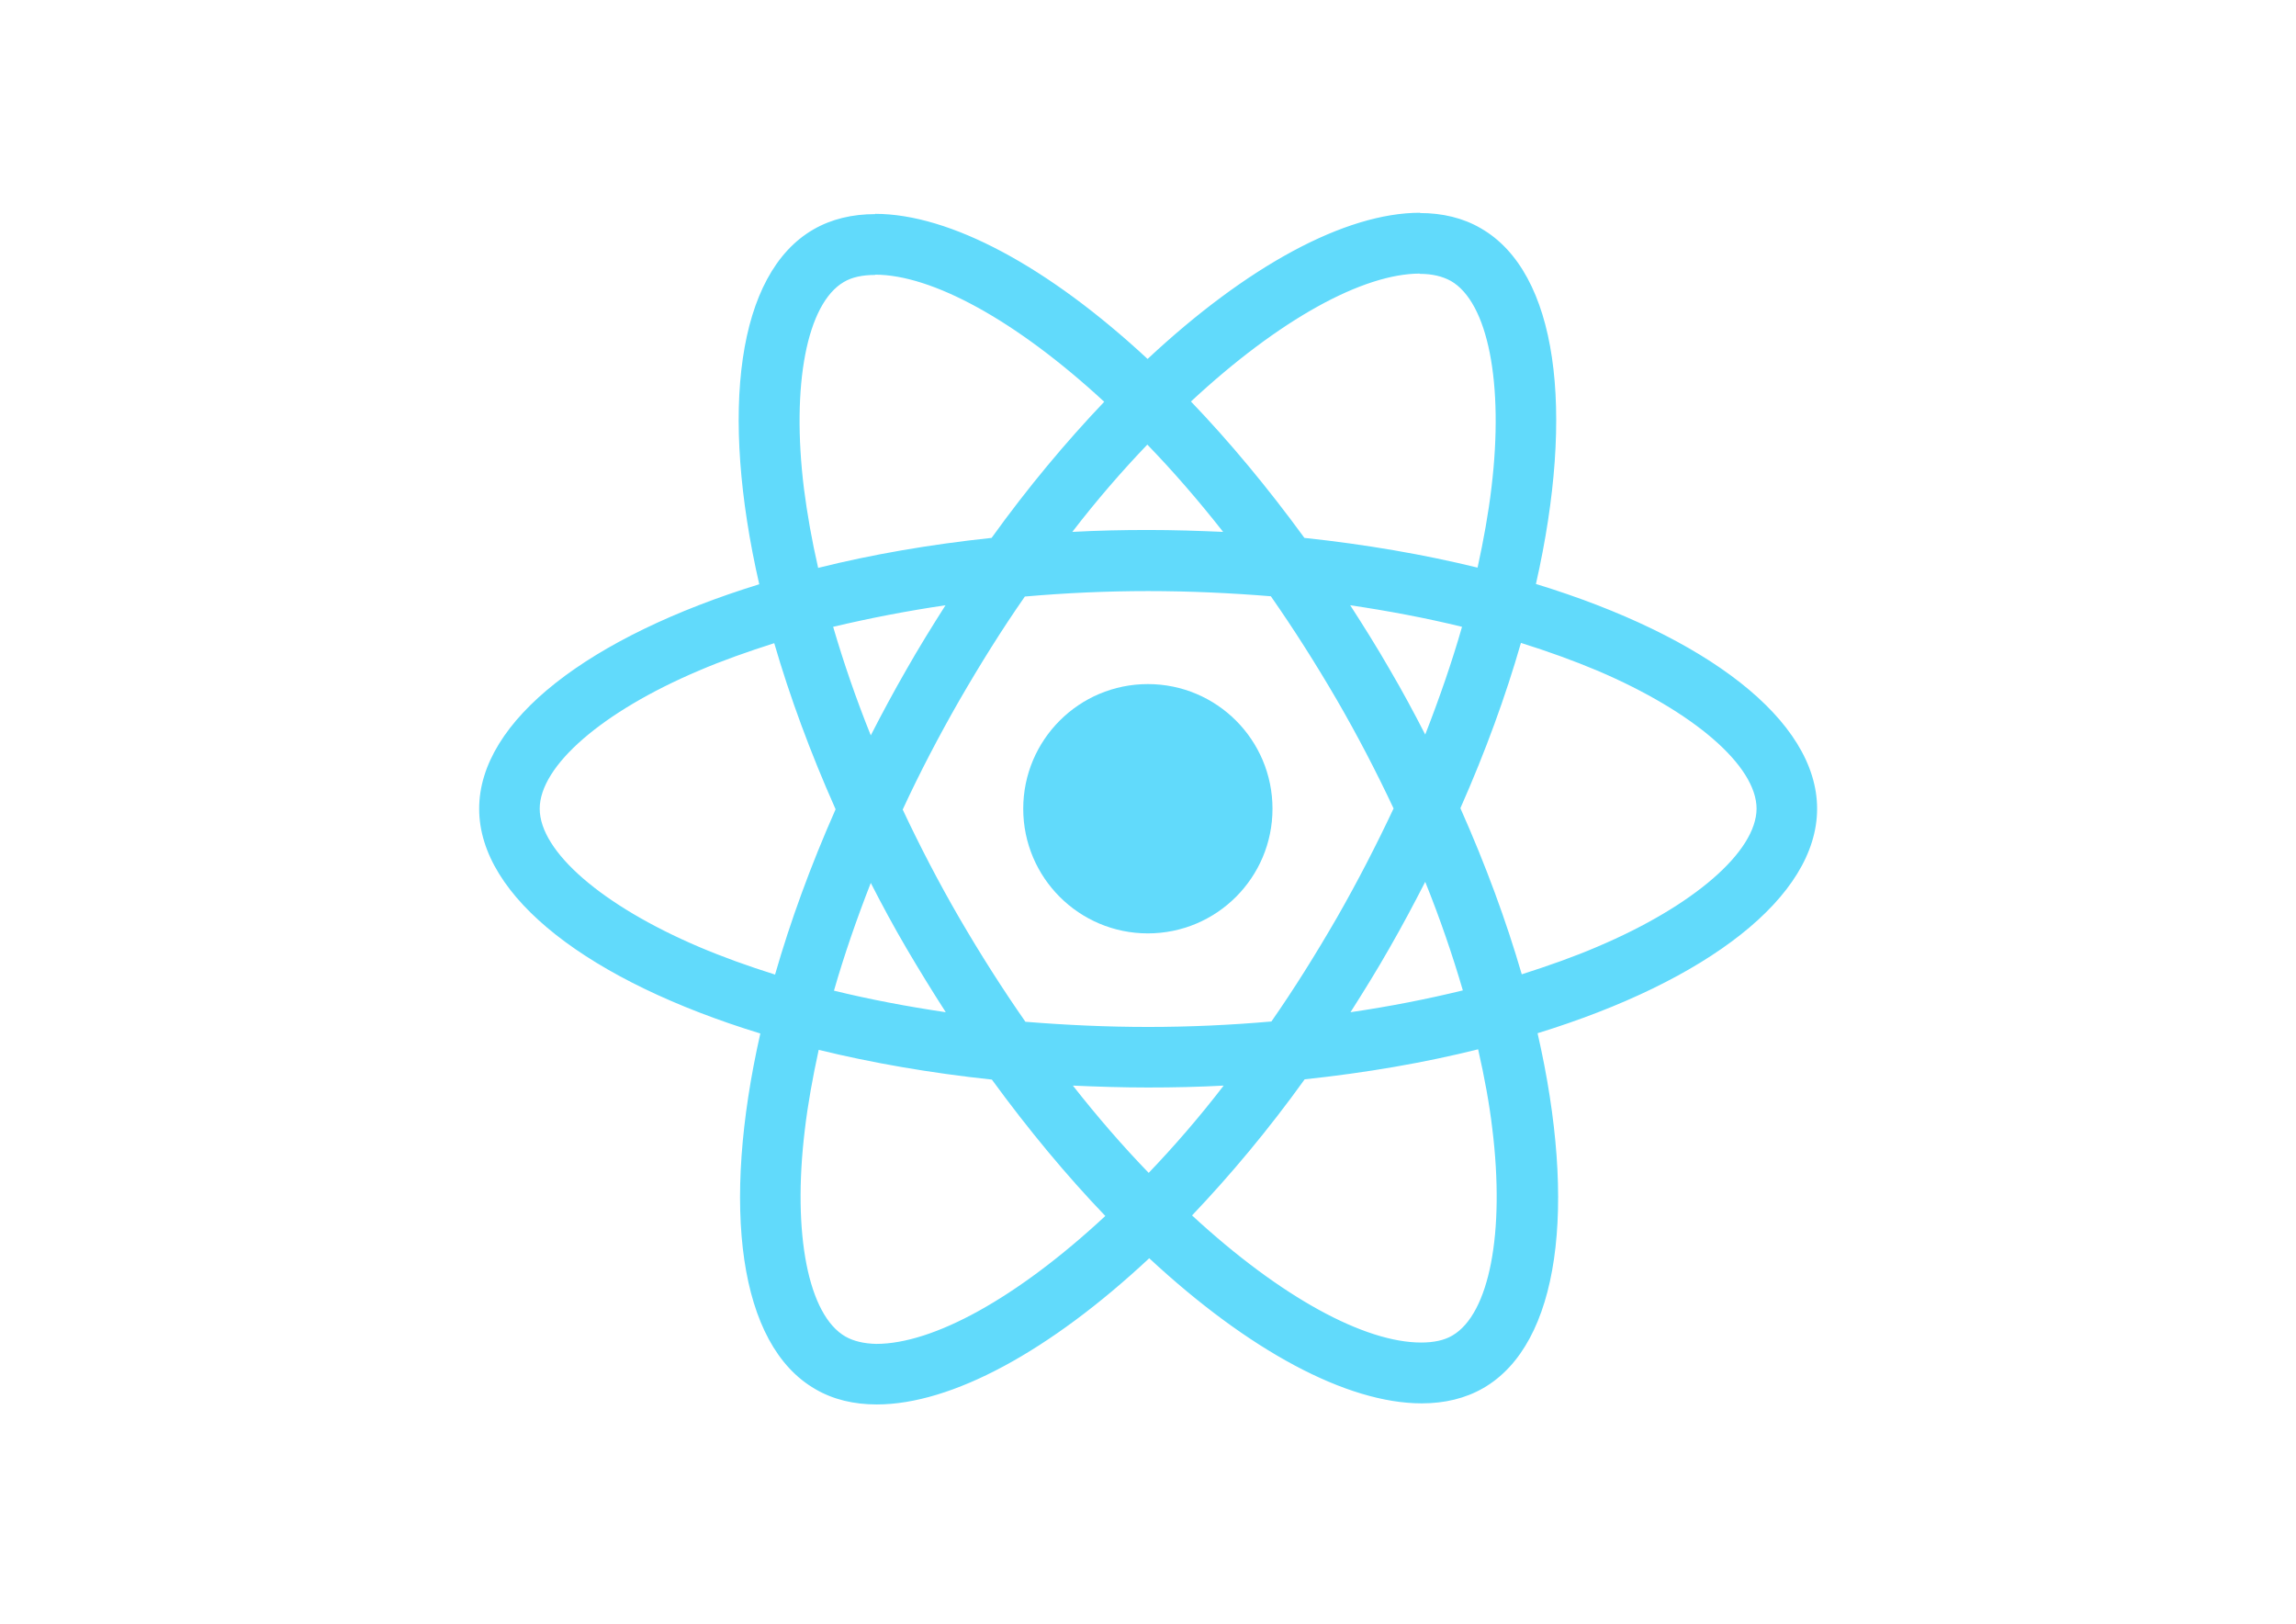
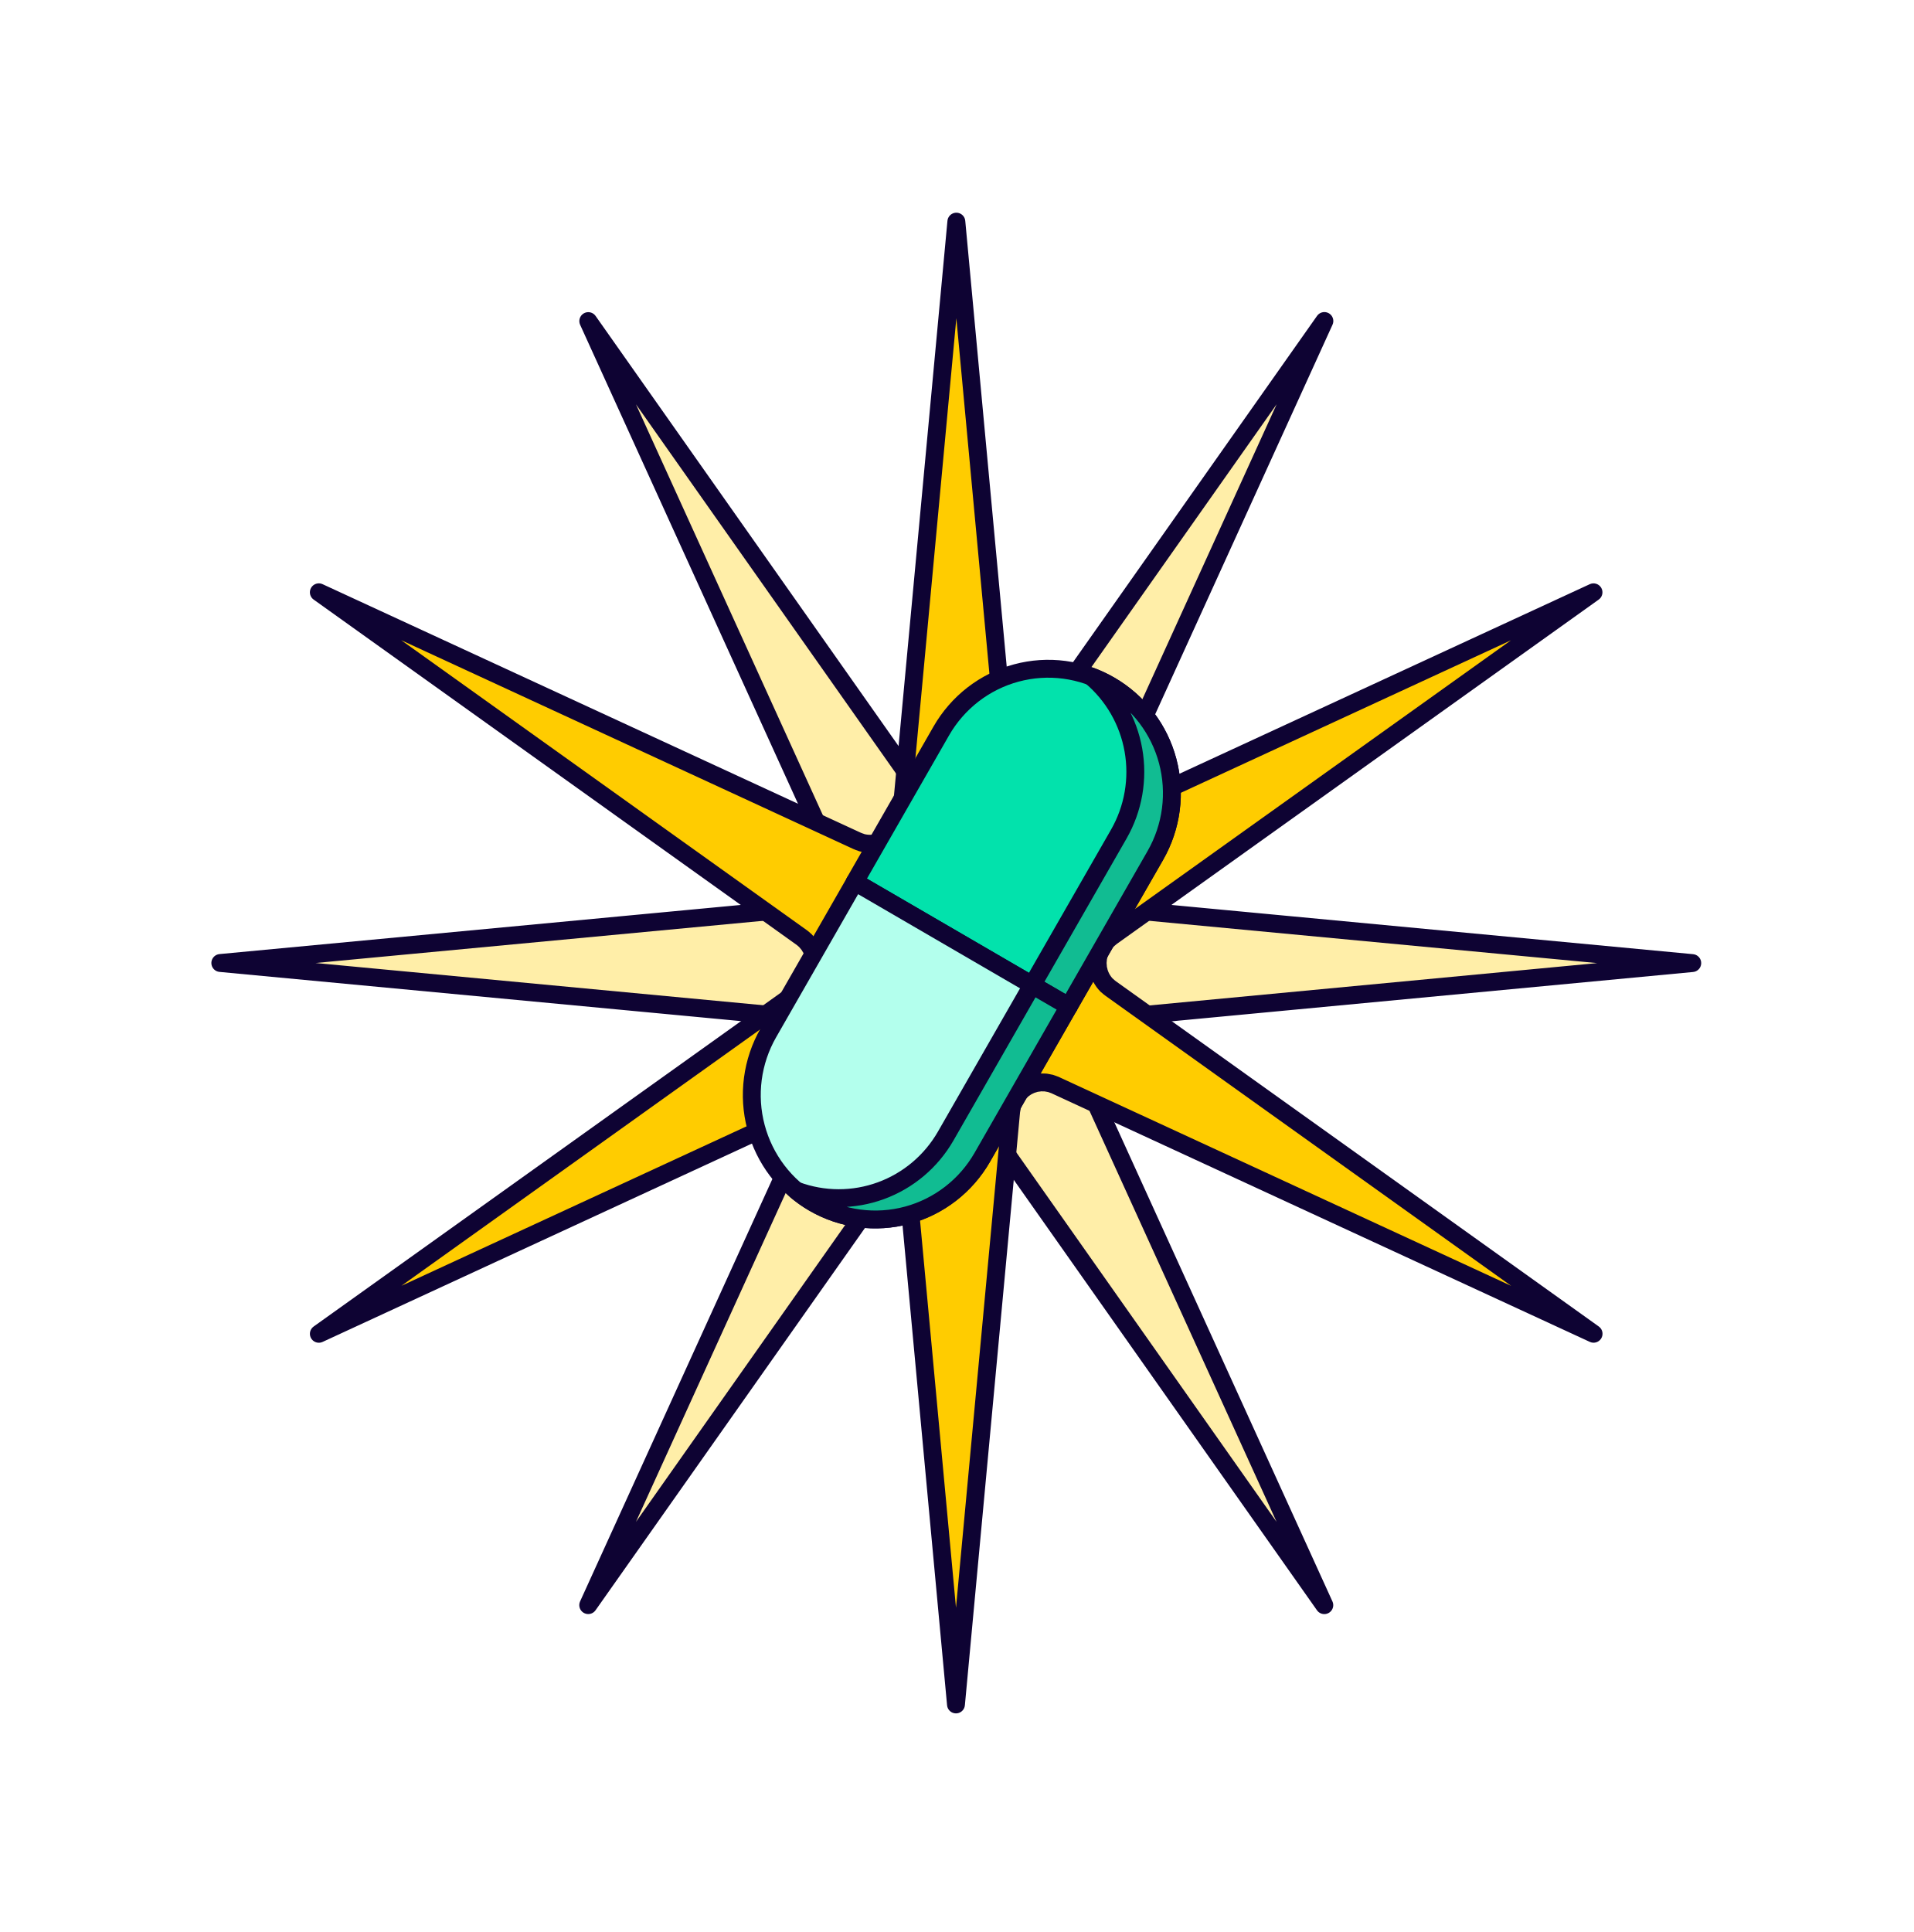
- <svg xmlns="http://www.w3.org/2000/svg" viewBox="0 0 841.9 595.3">
-   <g fill="#61DAFB">
-     <path d="M666.3 296.5c0-32.5-40.7-63.3-103.1-82.4 14.4-63.6 8-114.2-20.2-130.4-6.5-3.8-14.1-5.6-22.4-5.6v22.3c4.6 0 8.3.9 11.4 2.6 13.6 7.8 19.5 37.5 14.9 75.7-1.1 9.4-2.9 19.3-5.1 29.4-19.6-4.8-41-8.5-63.5-10.9-13.5-18.5-27.5-35.3-41.6-50 32.6-30.3 63.2-46.9 84-46.9V78c-27.5 0-63.5 19.6-99.9 53.6-36.4-33.8-72.4-53.2-99.9-53.2v22.3c20.7 0 51.4 16.5 84 46.6-14 14.7-28 31.4-41.3 49.9-22.6 2.4-44 6.1-63.6 11-2.3-10-4-19.7-5.2-29-4.7-38.2 1.1-67.9 14.6-75.8 3-1.8 6.9-2.6 11.5-2.6V78.5c-8.4 0-16 1.8-22.6 5.6-28.1 16.2-34.4 66.7-19.9 130.1-62.2 19.2-102.7 49.9-102.7 82.3 0 32.5 40.7 63.3 103.1 82.4-14.4 63.6-8 114.2 20.2 130.4 6.5 3.8 14.1 5.6 22.5 5.6 27.5 0 63.5-19.6 99.9-53.6 36.4 33.8 72.4 53.2 99.9 53.2 8.4 0 16-1.8 22.6-5.6 28.1-16.2 34.4-66.7 19.9-130.1 62-19.1 102.5-49.9 102.5-82.3zm-130.2-66.7c-3.7 12.9-8.3 26.2-13.5 39.5-4.1-8-8.4-16-13.1-24-4.6-8-9.5-15.8-14.4-23.4 14.2 2.1 27.9 4.7 41 7.9zm-45.8 106.5c-7.8 13.5-15.8 26.3-24.1 38.2-14.9 1.3-30 2-45.2 2-15.1 0-30.2-.7-45-1.9-8.3-11.9-16.4-24.6-24.2-38-7.6-13.1-14.5-26.4-20.8-39.8 6.2-13.4 13.2-26.8 20.7-39.9 7.8-13.5 15.8-26.3 24.1-38.2 14.9-1.3 30-2 45.2-2 15.1 0 30.2.7 45 1.9 8.3 11.9 16.4 24.6 24.2 38 7.6 13.1 14.5 26.4 20.8 39.8-6.3 13.4-13.2 26.8-20.7 39.9zm32.3-13c5.4 13.4 10 26.8 13.8 39.8-13.1 3.2-26.9 5.9-41.2 8 4.9-7.7 9.8-15.6 14.4-23.7 4.6-8 8.9-16.1 13-24.1zM421.2 430c-9.3-9.6-18.6-20.3-27.8-32 9 .4 18.2.7 27.5.7 9.4 0 18.7-.2 27.8-.7-9 11.7-18.3 22.4-27.5 32zm-74.4-58.9c-14.2-2.1-27.9-4.7-41-7.9 3.7-12.9 8.3-26.2 13.5-39.5 4.1 8 8.4 16 13.1 24 4.7 8 9.5 15.8 14.4 23.4zM420.7 163c9.3 9.6 18.6 20.3 27.8 32-9-.4-18.2-.7-27.5-.7-9.4 0-18.7.2-27.8.7 9-11.7 18.3-22.4 27.5-32zm-74 58.9c-4.9 7.7-9.8 15.6-14.4 23.7-4.6 8-8.9 16-13 24-5.4-13.4-10-26.8-13.8-39.8 13.1-3.1 26.9-5.8 41.2-7.9zm-90.5 125.2c-35.4-15.1-58.3-34.9-58.3-50.6 0-15.7 22.9-35.6 58.3-50.6 8.6-3.7 18-7 27.7-10.1 5.7 19.6 13.2 40 22.5 60.9-9.2 20.8-16.6 41.1-22.2 60.6-9.9-3.1-19.3-6.5-28-10.2zM310 490c-13.6-7.8-19.5-37.5-14.9-75.7 1.1-9.4 2.9-19.3 5.1-29.4 19.6 4.8 41 8.5 63.5 10.9 13.5 18.5 27.5 35.3 41.6 50-32.6 30.3-63.2 46.9-84 46.9-4.5-.1-8.3-1-11.3-2.7zm237.2-76.2c4.7 38.2-1.1 67.9-14.6 75.8-3 1.8-6.9 2.6-11.5 2.6-20.7 0-51.4-16.5-84-46.6 14-14.7 28-31.4 41.3-49.9 22.6-2.4 44-6.1 63.6-11 2.3 10.1 4.1 19.8 5.2 29.1zm38.5-66.7c-8.6 3.7-18 7-27.7 10.1-5.7-19.6-13.2-40-22.5-60.9 9.2-20.8 16.6-41.1 22.2-60.6 9.9 3.1 19.3 6.5 28.1 10.2 35.4 15.1 58.3 34.9 58.3 50.6-.1 15.7-23 35.6-58.4 50.6zM320.8 78.4z" />
-     <circle cx="420.9" cy="296.5" r="45.7" />
-     <path d="M520.5 78.1z" />
-   </g>
+ <svg xmlns="http://www.w3.org/2000/svg" width="107" height="108" viewBox="0 0 107 108" fill="none">
+   <path d="M45.266 50.726L45.276 50.724C45.339 50.716 45.401 50.705 45.463 50.69C45.492 50.685 45.52 50.682 45.548 50.675C45.606 50.66 45.663 50.636 45.72 50.615C45.748 50.604 45.778 50.596 45.806 50.584C45.834 50.571 45.897 50.535 45.941 50.512C45.985 50.49 46.011 50.477 46.045 50.454C46.079 50.432 46.111 50.404 46.144 50.38C46.178 50.356 46.227 50.32 46.264 50.286C46.264 50.286 46.268 50.279 46.27 50.275C46.298 50.249 46.321 50.22 46.347 50.192C46.374 50.164 46.418 50.121 46.449 50.082C46.481 50.043 46.502 50.008 46.525 49.976C46.548 49.944 46.579 49.901 46.602 49.86C46.625 49.82 46.648 49.78 46.663 49.735C46.678 49.69 46.708 49.656 46.716 49.616C46.725 49.576 46.746 49.521 46.76 49.472C46.775 49.424 46.785 49.401 46.793 49.364C46.793 49.364 46.797 49.357 46.799 49.352C46.808 49.302 46.815 49.251 46.819 49.2C46.836 49.119 46.84 49.035 46.832 48.953C46.831 48.903 46.833 48.852 46.828 48.801C46.823 48.75 46.816 48.736 46.811 48.703C46.806 48.671 46.792 48.588 46.776 48.533C46.768 48.505 46.755 48.476 46.746 48.448C46.728 48.388 46.706 48.329 46.681 48.271L46.679 48.261L32.889 17.95L52.041 45.135L52.051 45.141C52.085 45.187 52.121 45.231 52.16 45.273C52.183 45.3 52.204 45.329 52.228 45.354C52.264 45.389 52.302 45.421 52.342 45.452C52.373 45.478 52.403 45.509 52.435 45.533C52.468 45.556 52.506 45.574 52.541 45.595C52.577 45.615 52.629 45.645 52.672 45.671C52.716 45.696 52.737 45.698 52.769 45.712C52.818 45.741 52.873 45.759 52.928 45.778L52.938 45.783C52.971 45.794 53.004 45.798 53.037 45.806C53.089 45.821 53.141 45.833 53.195 45.843C53.237 45.849 53.28 45.853 53.323 45.854C53.372 45.858 53.419 45.865 53.467 45.864C53.515 45.864 53.557 45.858 53.602 45.854C53.647 45.851 53.694 45.849 53.74 45.843C53.785 45.836 53.836 45.821 53.883 45.809C53.93 45.797 53.958 45.794 53.996 45.783L54.008 45.777C54.054 45.762 54.097 45.742 54.142 45.723C54.187 45.704 54.224 45.691 54.263 45.67C54.302 45.649 54.323 45.633 54.352 45.616C54.4 45.587 54.451 45.559 54.496 45.525C54.515 45.511 54.532 45.494 54.55 45.479C54.603 45.436 54.657 45.391 54.704 45.346C54.715 45.327 54.733 45.31 54.747 45.293C54.795 45.243 54.84 45.189 54.881 45.133C54.881 45.133 54.881 45.133 54.886 45.125L74.042 17.945L60.253 48.233C60.215 48.317 60.183 48.403 60.158 48.492C60.154 48.499 60.15 48.507 60.145 48.514C60.124 48.594 60.108 48.675 60.098 48.757C60.092 48.768 60.095 48.784 60.094 48.798C60.086 48.879 60.083 48.961 60.086 49.042L60.088 49.071C60.092 49.15 60.102 49.228 60.118 49.305C60.118 49.313 60.12 49.321 60.121 49.328L60.124 49.346C60.132 49.384 60.147 49.42 60.157 49.457C60.167 49.495 60.183 49.553 60.2 49.599C60.217 49.645 60.239 49.683 60.259 49.725C60.278 49.766 60.296 49.808 60.318 49.848C60.34 49.887 60.372 49.929 60.398 49.968C60.423 50.007 60.444 50.04 60.471 50.073C60.498 50.107 60.544 50.155 60.581 50.193C60.619 50.231 60.625 50.244 60.651 50.268L60.662 50.274C60.704 50.312 60.75 50.345 60.796 50.379C60.827 50.397 60.851 50.425 60.88 50.443C60.91 50.462 60.968 50.494 61.011 50.519C61.055 50.545 61.083 50.561 61.117 50.581C61.152 50.601 61.195 50.608 61.234 50.622C61.28 50.641 61.327 50.658 61.375 50.672C61.408 50.681 61.445 50.685 61.48 50.691C61.535 50.702 61.59 50.715 61.646 50.721L61.656 50.727L94.609 53.837L61.661 56.953L61.65 56.955C61.629 56.957 61.61 56.962 61.589 56.965C61.527 56.974 61.466 56.985 61.406 56.999L61.326 57.022C61.271 57.037 61.217 57.056 61.164 57.078C61.141 57.087 61.116 57.096 61.093 57.107C61.018 57.141 60.946 57.181 60.877 57.226C60.877 57.226 60.872 57.233 60.87 57.238C60.803 57.282 60.74 57.33 60.682 57.384C60.673 57.389 60.665 57.396 60.657 57.403C60.651 57.414 60.638 57.423 60.628 57.434C60.584 57.476 60.544 57.52 60.504 57.567C60.492 57.587 60.473 57.603 60.458 57.621C60.408 57.684 60.363 57.751 60.323 57.82C60.284 57.89 60.249 57.963 60.219 58.037C60.208 58.057 60.204 58.082 60.196 58.105C60.176 58.162 60.157 58.22 60.143 58.279L60.131 58.321C60.129 58.331 60.128 58.341 60.127 58.351C60.111 58.43 60.1 58.509 60.095 58.589C60.093 58.593 60.091 58.597 60.089 58.6C60.085 58.683 60.087 58.766 60.095 58.849C60.097 58.874 60.101 58.898 60.105 58.923C60.113 58.98 60.125 59.037 60.139 59.093C60.144 59.12 60.151 59.147 60.16 59.173C60.175 59.235 60.195 59.297 60.219 59.357C60.226 59.376 60.231 59.396 60.24 59.414L60.244 59.426L74.038 89.729L54.886 62.543L54.876 62.537C54.843 62.491 54.805 62.449 54.768 62.407C54.745 62.38 54.724 62.349 54.699 62.325C54.675 62.3 54.624 62.258 54.586 62.226C54.548 62.193 54.525 62.169 54.492 62.146C54.459 62.122 54.42 62.104 54.386 62.084C54.343 62.056 54.3 62.031 54.255 62.008C54.225 61.99 54.19 61.981 54.158 61.967C54.109 61.938 54.054 61.92 54 61.902L53.99 61.896C53.957 61.886 53.924 61.881 53.89 61.872C53.839 61.857 53.786 61.845 53.732 61.836C53.69 61.83 53.648 61.828 53.604 61.824C53.556 61.818 53.508 61.815 53.46 61.814C53.414 61.815 53.369 61.82 53.324 61.824C53.279 61.827 53.232 61.828 53.186 61.835C53.141 61.842 53.091 61.858 53.043 61.869C52.995 61.88 52.968 61.884 52.931 61.895L52.914 61.902L52.894 61.909C52.819 61.935 52.747 61.967 52.676 62.002L52.651 62.015C52.58 62.052 52.511 62.096 52.445 62.144C52.439 62.155 52.423 62.159 52.412 62.168C52.346 62.217 52.284 62.272 52.227 62.33C52.223 62.337 52.218 62.345 52.214 62.352C52.15 62.416 52.091 62.484 52.037 62.556L32.886 89.727L46.681 59.428C46.681 59.428 46.684 59.422 46.686 59.42C46.712 59.361 46.732 59.297 46.753 59.236C46.766 59.213 46.773 59.185 46.779 59.158C46.794 59.098 46.806 59.037 46.814 58.976C46.819 58.946 46.827 58.917 46.83 58.888C46.836 58.836 46.834 58.782 46.836 58.729C46.838 58.676 46.841 58.651 46.839 58.612C46.837 58.574 46.828 58.527 46.822 58.484C46.815 58.441 46.813 58.386 46.803 58.337C46.803 58.337 46.807 58.331 46.801 58.323C46.793 58.285 46.777 58.25 46.767 58.212C46.758 58.175 46.742 58.117 46.725 58.071C46.708 58.025 46.686 57.986 46.667 57.944C46.648 57.901 46.63 57.861 46.607 57.822C46.584 57.783 46.554 57.74 46.528 57.701C46.501 57.661 46.48 57.628 46.453 57.594C46.426 57.561 46.38 57.514 46.342 57.476C46.305 57.438 46.298 57.425 46.272 57.401L46.262 57.395C46.219 57.357 46.174 57.322 46.127 57.29C46.097 57.272 46.073 57.244 46.043 57.226C46.001 57.198 45.957 57.173 45.913 57.15C45.878 57.13 45.842 57.109 45.806 57.088C45.771 57.067 45.73 57.06 45.691 57.046C45.651 57.032 45.597 57.01 45.549 56.997C45.501 56.984 45.479 56.984 45.444 56.977C45.41 56.969 45.334 56.953 45.278 56.947L45.268 56.941L12.317 53.832L45.266 50.726Z" fill="#FFEEA8" stroke="#0E0333" stroke-miterlimit="10" stroke-linejoin="round" />
+   <path d="M50.366 62.093L50.365 62.083C50.357 62.02 50.346 61.956 50.331 61.894C50.325 61.866 50.323 61.837 50.316 61.809C50.299 61.75 50.279 61.692 50.256 61.636C50.246 61.607 50.238 61.577 50.225 61.549C50.213 61.521 50.178 61.458 50.154 61.413C50.131 61.368 50.119 61.342 50.098 61.309C50.077 61.275 50.047 61.241 50.023 61.208C49.999 61.175 49.964 61.125 49.93 61.088L49.919 61.081C49.893 61.053 49.865 61.03 49.837 61.004C49.809 60.977 49.766 60.932 49.727 60.901C49.689 60.869 49.654 60.847 49.616 60.821C49.579 60.795 49.542 60.767 49.501 60.744C49.461 60.721 49.422 60.698 49.377 60.682C49.333 60.667 49.299 60.637 49.254 60.625C49.208 60.614 49.159 60.596 49.111 60.581C49.062 60.567 49.04 60.557 49.003 60.549L48.992 60.542C48.942 60.533 48.891 60.526 48.841 60.522C48.76 60.505 48.677 60.501 48.595 60.509C48.545 60.51 48.494 60.508 48.444 60.513C48.393 60.518 48.38 60.526 48.347 60.531C48.315 60.535 48.232 60.549 48.178 60.566C48.15 60.573 48.121 60.587 48.094 60.596C48.034 60.614 47.975 60.636 47.918 60.66L47.908 60.663L17.826 74.56L44.82 55.273L44.826 55.262C44.872 55.229 44.913 55.19 44.956 55.153C44.982 55.13 45.013 55.108 45.037 55.084C45.062 55.059 45.103 55.008 45.135 54.97C45.167 54.932 45.191 54.908 45.215 54.875C45.238 54.842 45.255 54.804 45.279 54.763C45.307 54.72 45.332 54.676 45.355 54.631C45.372 54.601 45.382 54.566 45.396 54.533C45.419 54.481 45.443 54.428 45.46 54.374C45.463 54.371 45.465 54.367 45.467 54.363C45.477 54.33 45.481 54.296 45.489 54.264C45.503 54.212 45.517 54.158 45.525 54.105C45.534 54.051 45.535 54.019 45.538 53.976C45.542 53.933 45.547 53.879 45.547 53.831C45.546 53.782 45.541 53.74 45.537 53.694C45.533 53.649 45.532 53.602 45.526 53.556C45.519 53.51 45.504 53.459 45.492 53.412C45.48 53.365 45.478 53.336 45.466 53.299L45.46 53.285C45.445 53.239 45.425 53.196 45.406 53.152C45.391 53.11 45.374 53.069 45.354 53.029C45.338 52.997 45.317 52.968 45.3 52.939C45.271 52.89 45.244 52.84 45.211 52.794C45.196 52.775 45.179 52.757 45.164 52.74C45.123 52.686 45.079 52.635 45.032 52.586C45.013 52.575 44.996 52.557 44.98 52.541C44.93 52.493 44.877 52.448 44.82 52.406L44.813 52.402L17.825 33.11L47.899 46.997C47.982 47.035 48.068 47.067 48.156 47.092L48.178 47.105C48.258 47.126 48.338 47.142 48.419 47.152L48.46 47.156C48.541 47.165 48.622 47.168 48.703 47.165L48.731 47.162C48.809 47.158 48.887 47.148 48.964 47.133L48.987 47.129L49.005 47.126C49.042 47.118 49.077 47.104 49.115 47.093C49.152 47.082 49.21 47.067 49.255 47.05C49.301 47.033 49.339 47.01 49.38 46.991C49.421 46.971 49.463 46.953 49.502 46.931C49.542 46.909 49.582 46.877 49.623 46.851C49.663 46.825 49.694 46.802 49.727 46.775C49.761 46.748 49.808 46.702 49.846 46.664C49.87 46.641 49.897 46.62 49.92 46.595C49.923 46.592 49.925 46.588 49.926 46.584C49.964 46.541 49.997 46.494 50.031 46.448C50.048 46.418 50.076 46.393 50.094 46.363C50.122 46.321 50.147 46.277 50.17 46.232C50.191 46.196 50.211 46.16 50.234 46.119C50.258 46.079 50.262 46.041 50.276 46.002C50.29 45.964 50.312 45.908 50.325 45.86C50.338 45.812 50.337 45.789 50.344 45.754C50.355 45.699 50.367 45.643 50.373 45.586L50.379 45.576L53.467 12.39L56.554 45.584L56.556 45.595C56.558 45.616 56.563 45.635 56.566 45.656C56.574 45.719 56.585 45.78 56.6 45.841C56.607 45.869 56.614 45.894 56.623 45.922C56.638 45.977 56.657 46.031 56.678 46.084C56.687 46.108 56.697 46.133 56.708 46.156C56.741 46.231 56.781 46.304 56.825 46.374L56.837 46.381C56.881 46.447 56.93 46.51 56.983 46.569C56.988 46.578 56.995 46.586 57.002 46.593C57.011 46.604 57.021 46.614 57.032 46.623C57.074 46.667 57.118 46.709 57.164 46.748L57.218 46.795C57.281 46.844 57.347 46.889 57.416 46.931C57.486 46.97 57.558 47.005 57.632 47.035L57.699 47.059C57.755 47.08 57.813 47.097 57.872 47.112C57.886 47.116 57.899 47.12 57.913 47.123C57.923 47.126 57.933 47.127 57.943 47.128C58.021 47.145 58.1 47.155 58.18 47.16L58.191 47.166C58.273 47.17 58.355 47.168 58.437 47.16C58.462 47.158 58.487 47.154 58.511 47.15C58.568 47.142 58.625 47.13 58.68 47.115C58.707 47.11 58.733 47.104 58.758 47.096C58.819 47.078 58.878 47.057 58.936 47.033C58.956 47.025 58.975 47.02 58.993 47.011L59.005 47.007L89.088 33.111L62.093 52.398L62.088 52.408C62.042 52.442 62 52.48 61.958 52.517C61.931 52.541 61.901 52.562 61.877 52.587C61.852 52.612 61.811 52.663 61.778 52.701C61.746 52.739 61.722 52.763 61.699 52.796C61.675 52.829 61.657 52.868 61.634 52.908C61.607 52.951 61.582 52.995 61.559 53.04C61.541 53.07 61.532 53.105 61.518 53.137C61.495 53.19 61.471 53.242 61.453 53.297C61.451 53.3 61.449 53.303 61.448 53.307C61.438 53.34 61.433 53.373 61.424 53.407C61.409 53.459 61.397 53.512 61.388 53.566C61.382 53.609 61.38 53.651 61.377 53.696C61.373 53.74 61.366 53.792 61.367 53.84C61.367 53.888 61.373 53.931 61.377 53.976C61.38 54.022 61.381 54.069 61.388 54.115C61.394 54.161 61.41 54.211 61.422 54.259C61.432 54.307 61.436 54.335 61.448 54.372L61.454 54.389L61.463 54.41C61.487 54.485 61.518 54.558 61.554 54.628L61.566 54.655C61.604 54.726 61.647 54.795 61.694 54.861L61.718 54.895C61.767 54.961 61.821 55.023 61.879 55.082L61.902 55.095C61.967 55.159 62.037 55.218 62.112 55.271L89.092 74.558L59.007 60.666L58.998 60.66C58.939 60.634 58.876 60.614 58.815 60.593C58.789 60.586 58.764 60.574 58.738 60.566C58.678 60.551 58.618 60.539 58.557 60.531C58.527 60.526 58.499 60.519 58.469 60.515C58.418 60.509 58.364 60.511 58.311 60.51C58.258 60.509 58.234 60.504 58.196 60.506C58.158 60.508 58.111 60.517 58.069 60.523C58.026 60.53 57.971 60.533 57.922 60.542C57.922 60.542 57.917 60.539 57.909 60.544C57.871 60.553 57.836 60.568 57.799 60.578C57.762 60.588 57.704 60.604 57.658 60.621C57.613 60.638 57.574 60.66 57.532 60.679C57.49 60.699 57.45 60.717 57.411 60.74C57.373 60.762 57.33 60.793 57.291 60.82C57.252 60.846 57.219 60.868 57.185 60.895C57.152 60.922 57.106 60.969 57.068 61.006C57.03 61.044 57.017 61.052 56.993 61.077C56.99 61.08 56.989 61.083 56.987 61.087C56.95 61.13 56.915 61.176 56.883 61.223C56.865 61.253 56.838 61.278 56.819 61.307C56.792 61.35 56.767 61.394 56.744 61.439C56.724 61.474 56.703 61.51 56.679 61.551C56.655 61.593 56.651 61.628 56.638 61.668C56.624 61.708 56.601 61.763 56.589 61.811C56.576 61.859 56.576 61.882 56.569 61.916C56.558 61.971 56.545 62.027 56.539 62.084C56.539 62.084 56.536 62.09 56.534 62.094L53.446 95.279L50.366 62.093Z" fill="#FFCC00" stroke="#0E0333" stroke-miterlimit="10" stroke-linejoin="round" />
+   <path d="M64.591 47.821C65.045 47.03 65.34 46.156 65.458 45.25C65.577 44.344 65.517 43.423 65.281 42.54C65.046 41.658 64.641 40.83 64.088 40.105C63.535 39.381 62.846 38.773 62.06 38.316C61.274 37.859 60.407 37.563 59.507 37.443C58.608 37.324 57.694 37.384 56.818 37.621C55.941 37.857 55.12 38.265 54.4 38.821C53.681 39.378 53.077 40.071 52.623 40.863L47.788 49.298L59.751 56.254L64.591 47.821Z" fill="#02E2AC" stroke="#0E0333" stroke-miterlimit="10" stroke-linejoin="round" />
+   <path d="M47.792 49.3L42.957 57.736C42.041 59.333 41.792 61.23 42.266 63.012C42.739 64.793 43.895 66.313 45.48 67.236C47.067 68.158 48.952 68.408 50.722 67.93C52.491 67.452 53.999 66.286 54.915 64.689L59.751 56.254L47.792 49.3Z" fill="#B3FFED" stroke="#0E0333" stroke-miterlimit="10" stroke-linejoin="round" />
+   <path d="M60.993 37.809C62.241 38.859 63.082 40.319 63.366 41.932C63.651 43.545 63.361 45.208 62.548 46.627L57.712 55.062L59.758 56.252L64.594 47.817C65.047 47.025 65.341 46.152 65.459 45.246C65.577 44.34 65.516 43.42 65.281 42.538C65.046 41.656 64.64 40.829 64.087 40.104C63.535 39.38 62.846 38.772 62.06 38.316C61.719 38.117 61.362 37.947 60.993 37.809Z" fill="#11BC92" stroke="#0E0333" stroke-miterlimit="10" stroke-linejoin="round" />
+   <path d="M57.709 55.067L52.874 63.502C52.06 64.92 50.776 66.004 49.246 66.562C47.717 67.121 46.041 67.117 44.514 66.553C44.817 66.809 45.142 67.039 45.485 67.239C47.072 68.161 48.957 68.41 50.726 67.933C52.495 67.455 54.004 66.289 54.92 64.691L59.755 56.256L57.709 55.067Z" fill="#11BC92" stroke="#0E0333" stroke-miterlimit="10" stroke-linejoin="round" />
</svg>
